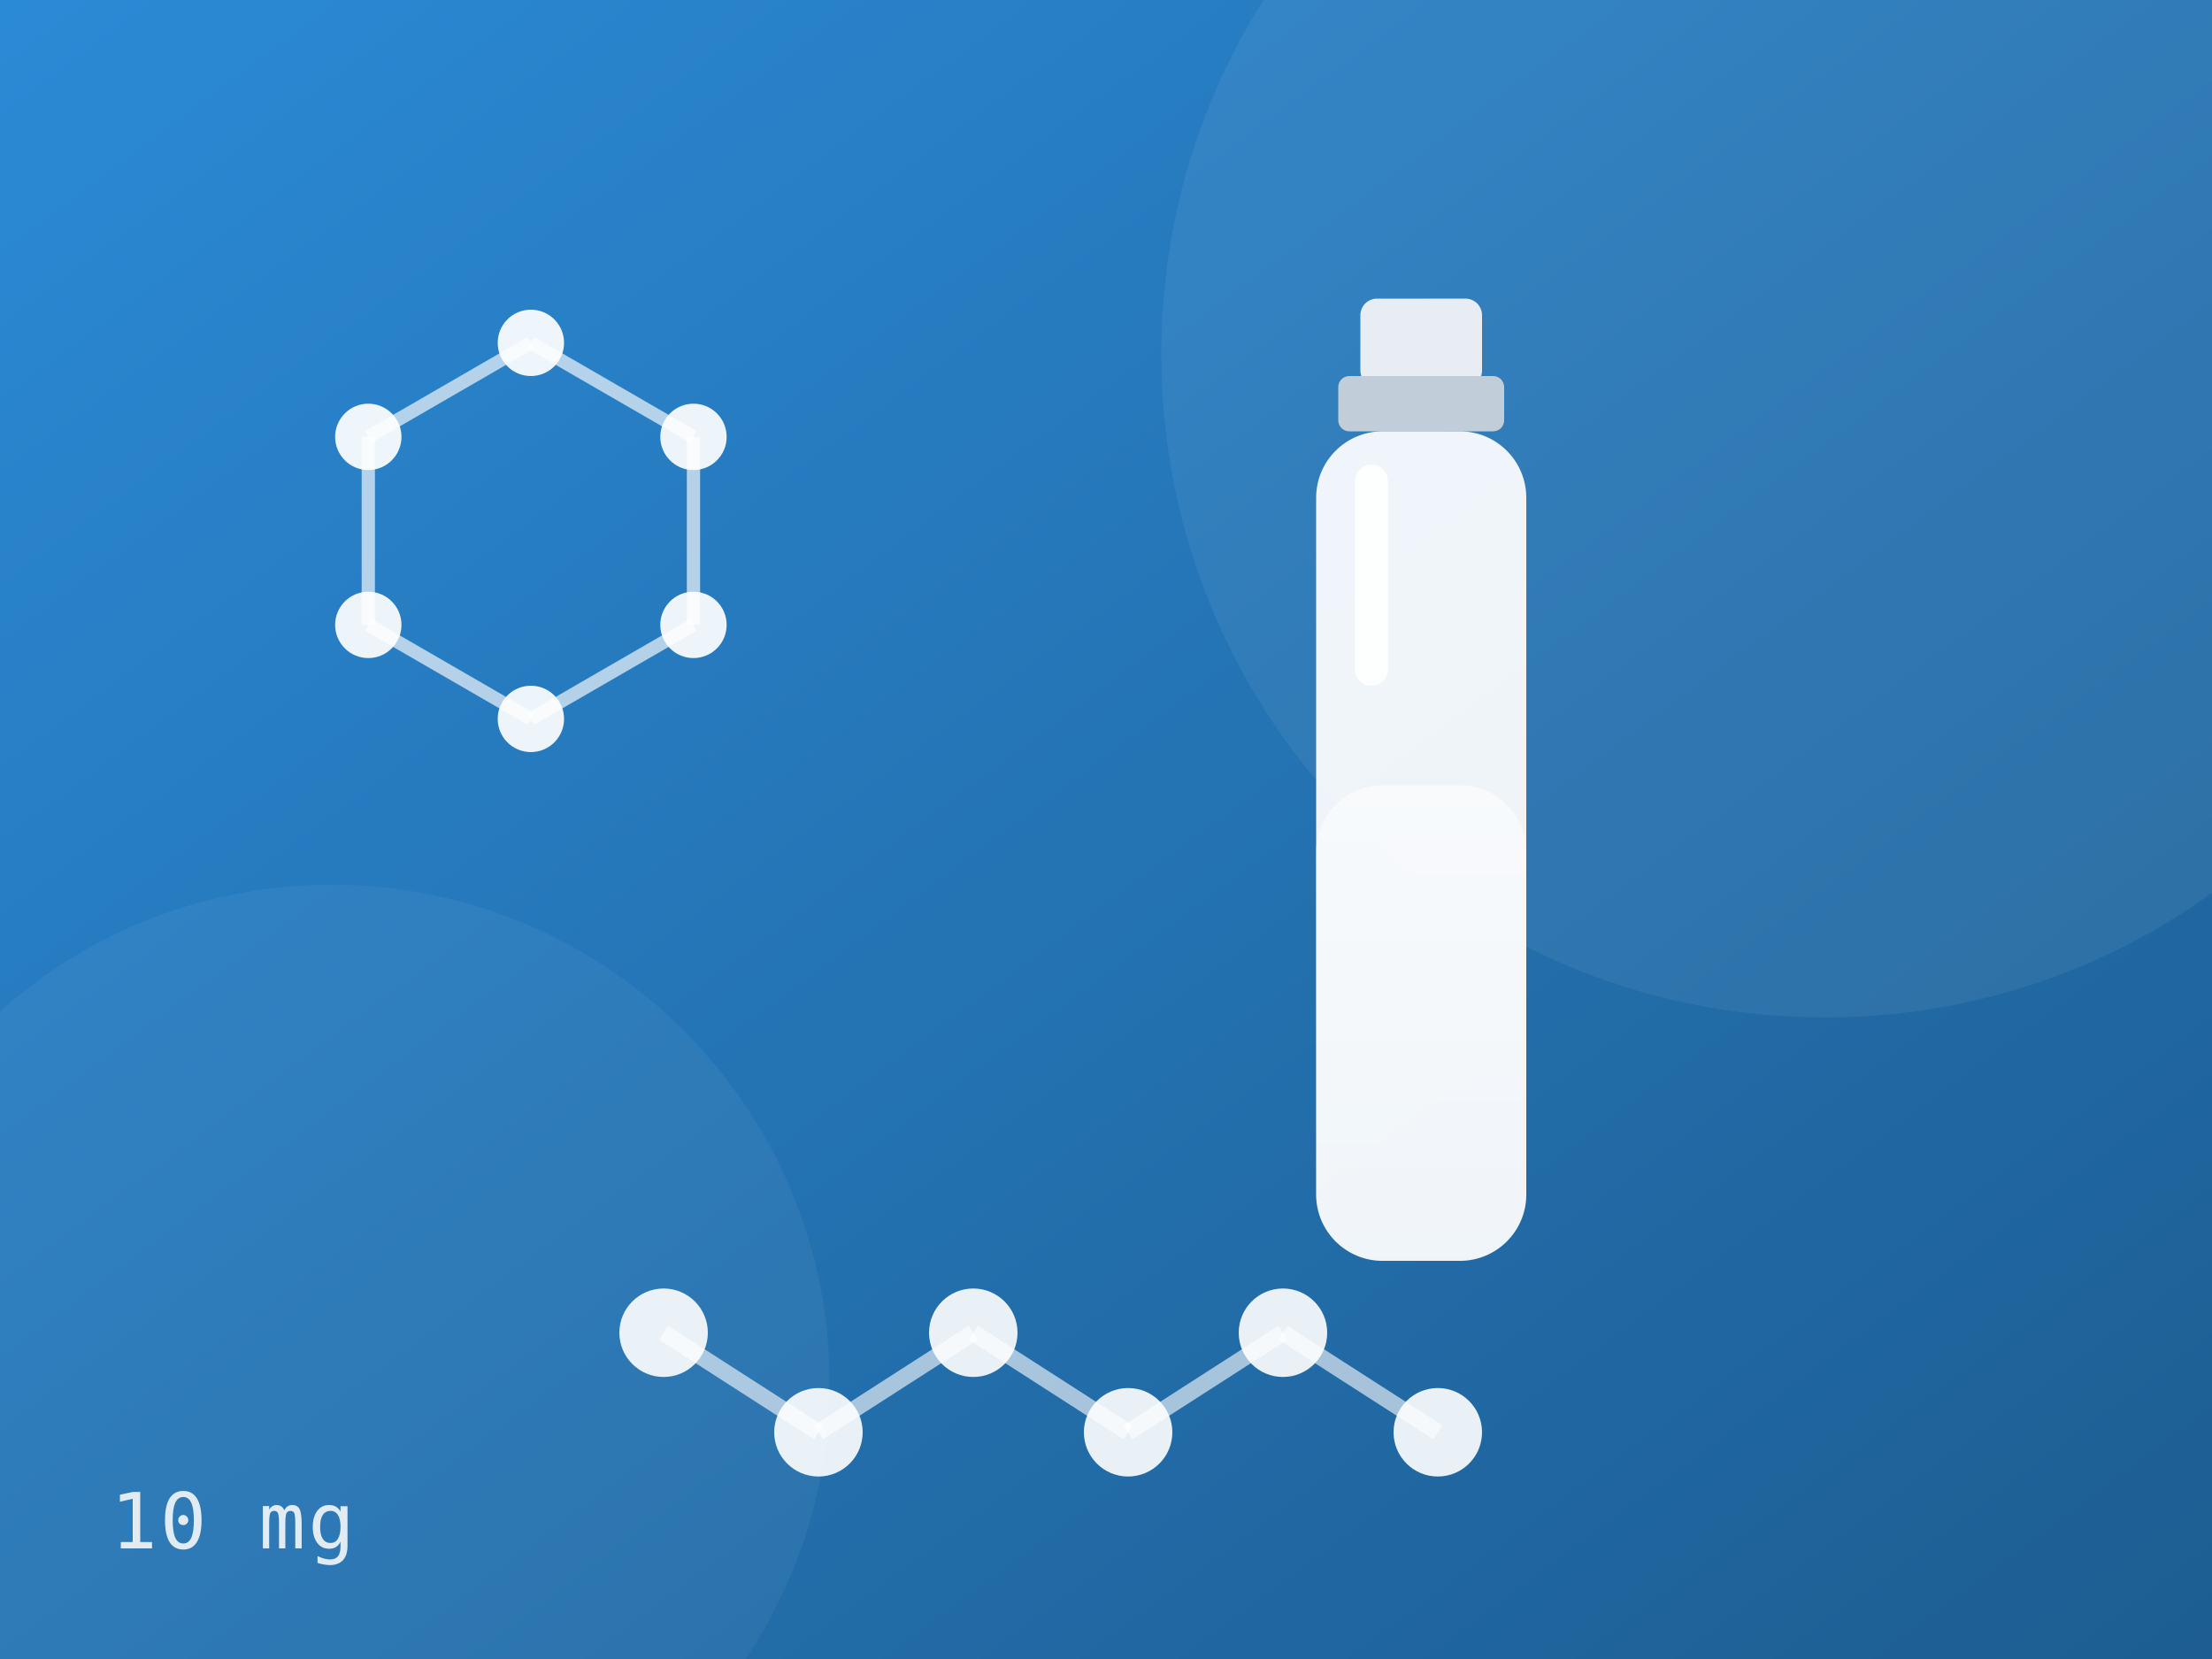
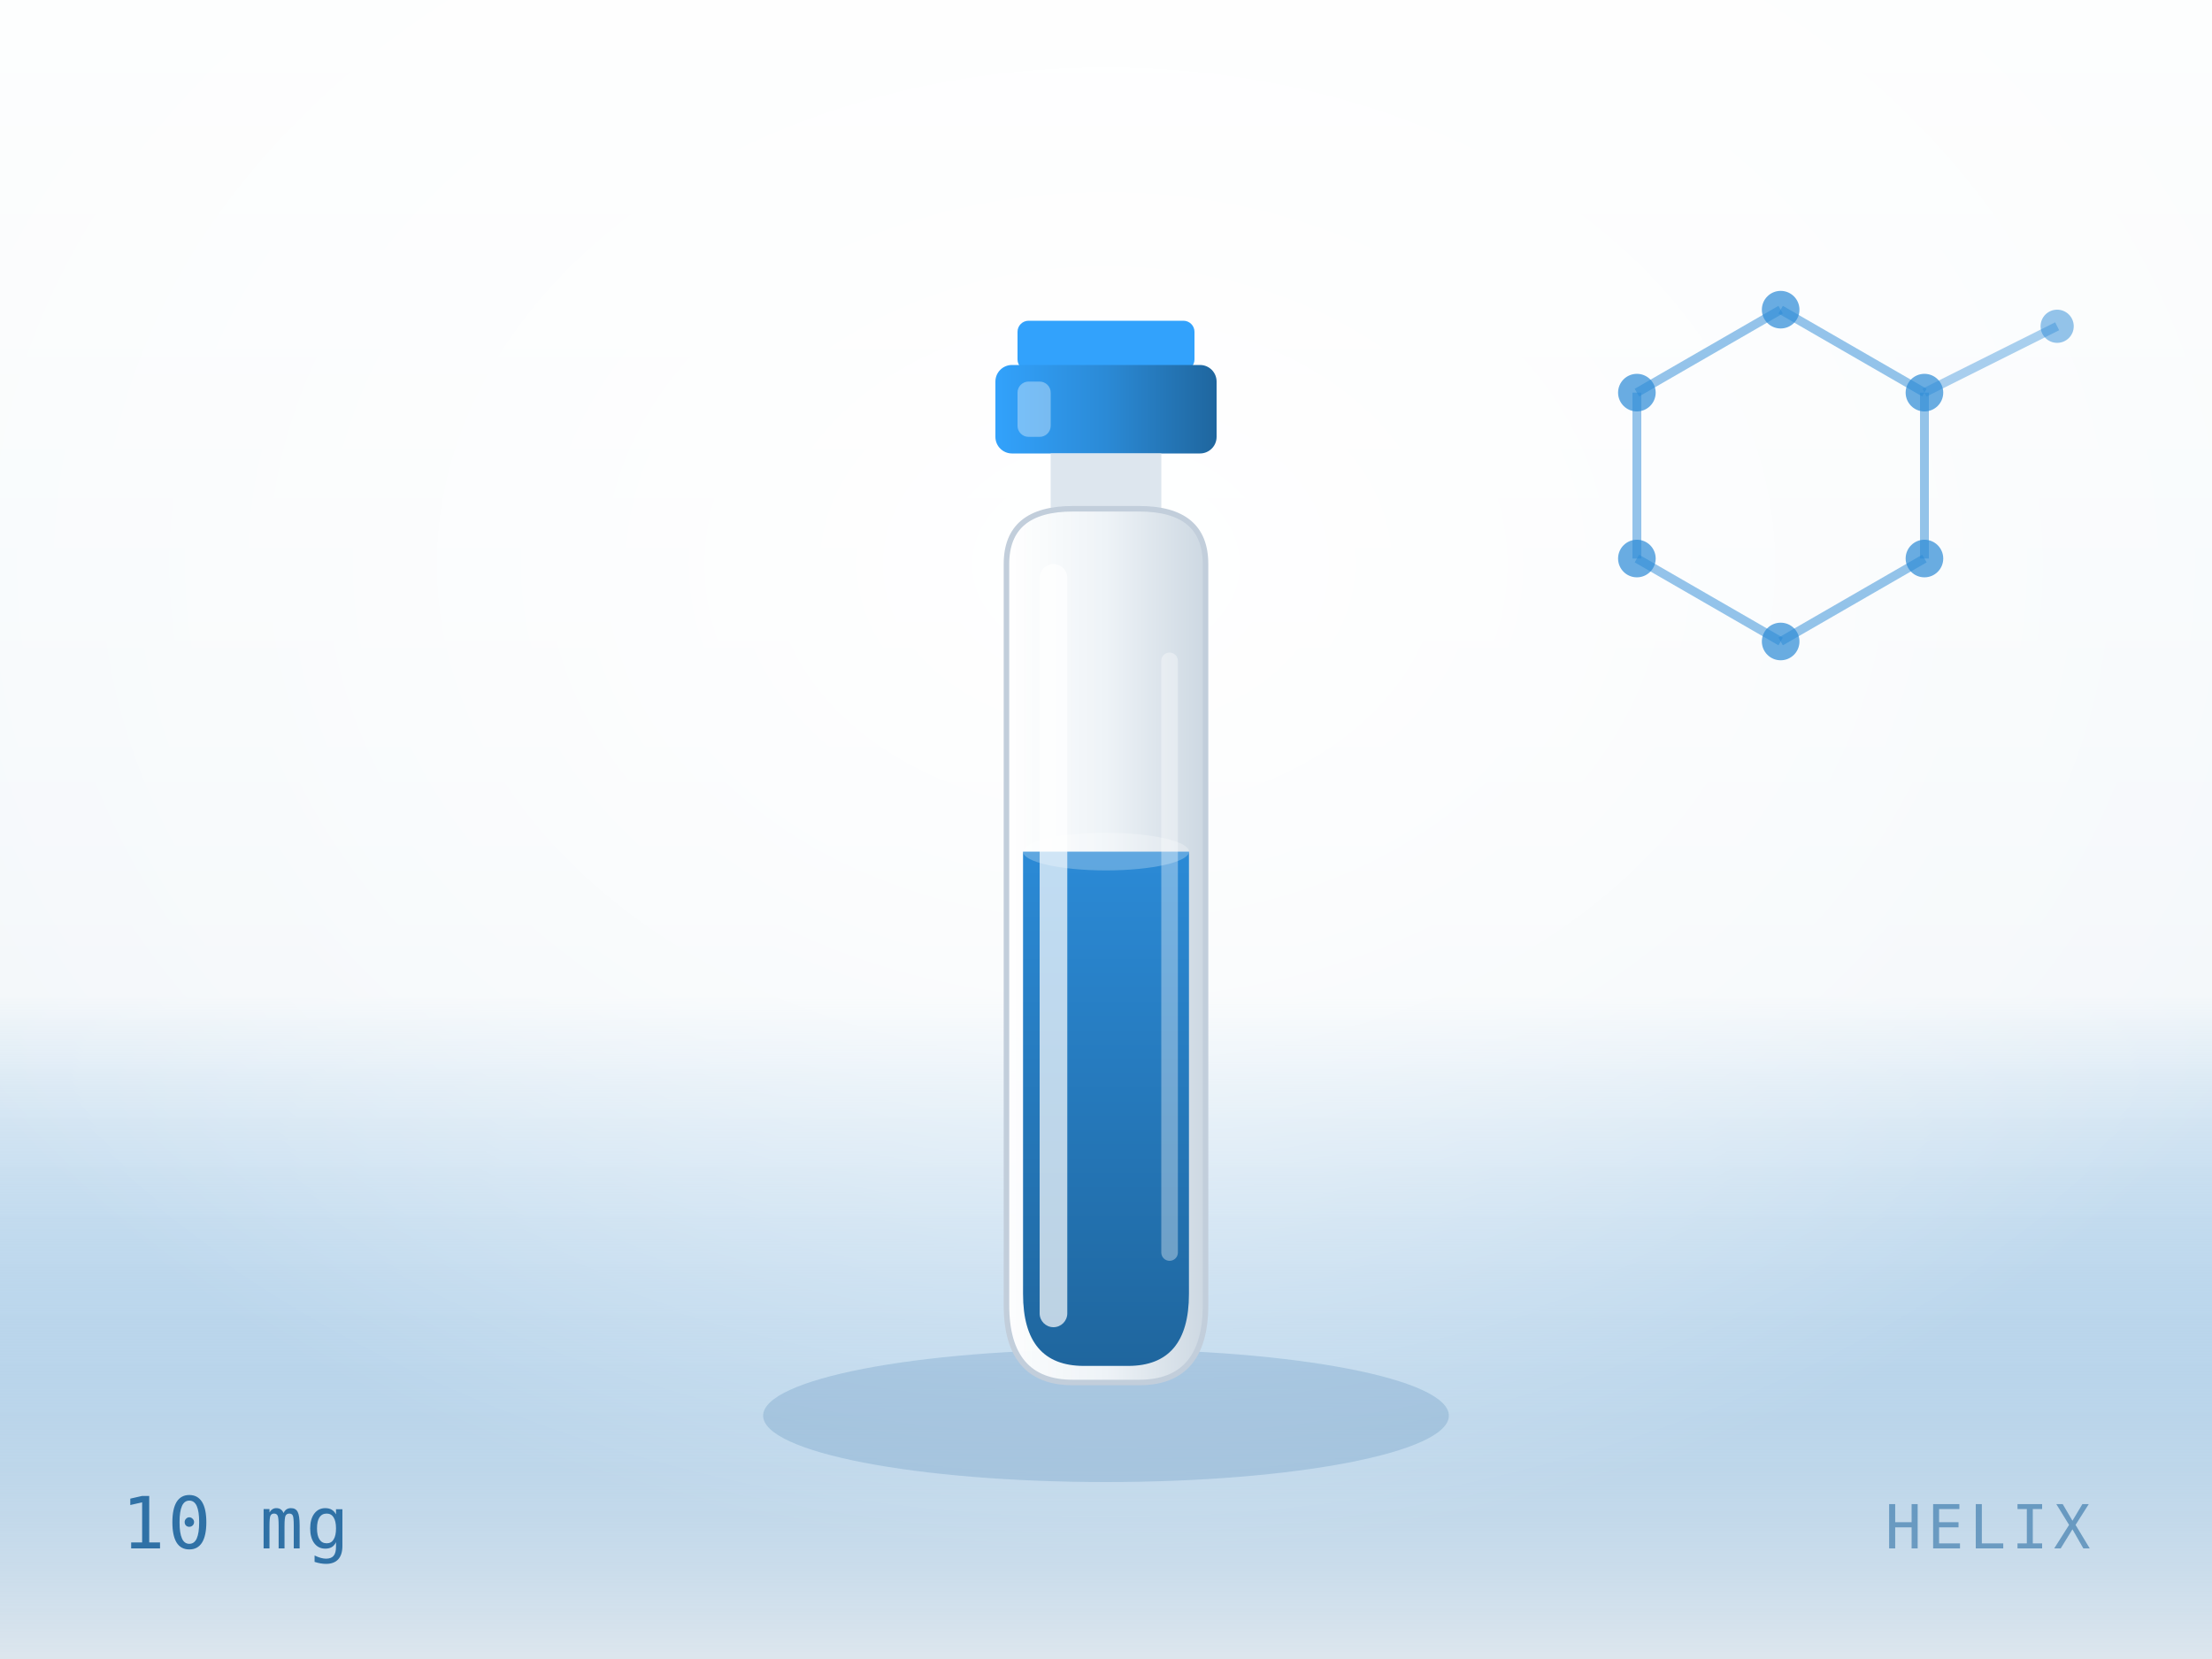
<svg xmlns="http://www.w3.org/2000/svg" viewBox="0 0 400 300" role="img" aria-label="Epitalon – 10 mg Vial">
  <defs>
-     <linearGradient id="bg" x1="0" y1="0" x2="1" y2="1">
+     <linearGradient id="bgepitalon" x1="0" y1="0" x2="0" y2="1">
+       <stop offset="0" stop-color="#fdfefe" />
+       <stop offset="0.6" stop-color="#f3f7fa" />
+       <stop offset="1" stop-color="#2b8ad6" stop-opacity="0.10" />
+     </linearGradient>
+     <radialGradient id="spotepitalon" cx="50%" cy="34%" r="60%">
+       <stop offset="0" stop-color="#ffffff" />
+       <stop offset="1" stop-color="#ffffff" stop-opacity="0" />
+     </radialGradient>
+     <linearGradient id="glassepitalon" x1="0" y1="0" x2="1" y2="0">
+       <stop offset="0" stop-color="#ffffff" stop-opacity="0.95" />
+       <stop offset="0.5" stop-color="#eef3f7" />
+       <stop offset="1" stop-color="#cdd8e2" />
+     </linearGradient>
+     <linearGradient id="liqepitalon" x1="0" y1="0" x2="0" y2="1">
      <stop offset="0" stop-color="#2b8ad6" />
-       <stop offset="1" stop-color="#1d5d91" />
+       <stop offset="1" stop-color="#1f669e" />
    </linearGradient>
-     <linearGradient id="liq" x1="0" y1="0" x2="0" y2="1">
-       <stop offset="0" stop-color="#fff" stop-opacity=".55" />
-       <stop offset="1" stop-color="#fff" stop-opacity=".12" />
+     <linearGradient id="capepitalon" x1="0" y1="0" x2="1" y2="0">
+       <stop offset="0" stop-color="#32a2fc" />
+       <stop offset="0.5" stop-color="#2b8ad6" />
+       <stop offset="1" stop-color="#1f669e" />
    </linearGradient>
  </defs>
-   <rect width="400" height="300" fill="url(#bg)" />
-   <circle cx="330" cy="64" r="120" fill="#fff" opacity="0.06" />
-   <circle cx="60" cy="250" r="90" fill="#fff" opacity="0.05" />
-   <line x1="96.0" y1="62.0" x2="125.4" y2="79.0" stroke="#fff" stroke-width="2.4" opacity="0.65" />
-   <line x1="125.4" y1="79.0" x2="125.4" y2="113.0" stroke="#fff" stroke-width="2.4" opacity="0.65" />
-   <line x1="125.4" y1="113.0" x2="96.0" y2="130.0" stroke="#fff" stroke-width="2.4" opacity="0.65" />
-   <line x1="96.0" y1="130.0" x2="66.6" y2="113.0" stroke="#fff" stroke-width="2.4" opacity="0.65" />
-   <line x1="66.6" y1="113.0" x2="66.6" y2="79.0" stroke="#fff" stroke-width="2.4" opacity="0.65" />
-   <line x1="66.6" y1="79.0" x2="96.0" y2="62.0" stroke="#fff" stroke-width="2.4" opacity="0.65" />
-   <circle cx="96.0" cy="62.0" r="6" fill="#fff" opacity="0.92" />
-   <circle cx="125.4" cy="79.0" r="6" fill="#fff" opacity="0.92" />
-   <circle cx="125.4" cy="113.0" r="6" fill="#fff" opacity="0.92" />
-   <circle cx="96.0" cy="130.0" r="6" fill="#fff" opacity="0.92" />
-   <circle cx="66.6" cy="113.0" r="6" fill="#fff" opacity="0.92" />
-   <circle cx="66.6" cy="79.0" r="6" fill="#fff" opacity="0.92" />
-   <circle cx="120" cy="241" r="8" fill="#fff" opacity="0.9" />
-   <line x1="120" y1="241" x2="148" y2="259" stroke="#fff" stroke-width="3" opacity="0.6" />
-   <circle cx="148" cy="259" r="8" fill="#fff" opacity="0.9" />
-   <line x1="148" y1="259" x2="176" y2="241" stroke="#fff" stroke-width="3" opacity="0.6" />
-   <circle cx="176" cy="241" r="8" fill="#fff" opacity="0.9" />
-   <line x1="176" y1="241" x2="204" y2="259" stroke="#fff" stroke-width="3" opacity="0.6" />
-   <circle cx="204" cy="259" r="8" fill="#fff" opacity="0.9" />
-   <line x1="204" y1="259" x2="232" y2="241" stroke="#fff" stroke-width="3" opacity="0.6" />
-   <circle cx="232" cy="241" r="8" fill="#fff" opacity="0.9" />
-   <line x1="232" y1="241" x2="260" y2="259" stroke="#fff" stroke-width="3" opacity="0.6" />
-   <circle cx="260" cy="259" r="8" fill="#fff" opacity="0.9" />
-   <g transform="translate(232,68)">
-     <rect x="14" y="-14" width="22" height="16" rx="3" fill="#e7edf2" />
-     <rect x="10" y="0" width="30" height="10" rx="2" fill="#c1cdd9" />
-     <rect x="6" y="10" width="38" height="150" rx="12" fill="#fff" opacity="0.92" />
-     <rect x="6" y="74" width="38" height="86" rx="12" fill="url(#liq)" />
-     <rect x="13" y="16" width="6" height="40" rx="3" fill="#fff" opacity="0.85" />
+   <rect width="400" height="300" fill="url(#bgepitalon)" />
+   <rect width="400" height="300" fill="url(#spotepitalon)" />
+   <line x1="322.0" y1="56.0" x2="348.0" y2="71.0" stroke="#2b8ad6" stroke-width="1.6" opacity="0.5" />
+   <line x1="348.0" y1="71.0" x2="348.0" y2="101.0" stroke="#2b8ad6" stroke-width="1.6" opacity="0.5" />
+   <line x1="348.0" y1="101.0" x2="322.0" y2="116.0" stroke="#2b8ad6" stroke-width="1.6" opacity="0.5" />
+   <line x1="322.0" y1="116.0" x2="296.0" y2="101.0" stroke="#2b8ad6" stroke-width="1.6" opacity="0.5" />
+   <line x1="296.0" y1="101.0" x2="296.0" y2="71.0" stroke="#2b8ad6" stroke-width="1.6" opacity="0.5" />
+   <line x1="296.0" y1="71.0" x2="322.0" y2="56.0" stroke="#2b8ad6" stroke-width="1.6" opacity="0.5" />
+   <circle cx="322.0" cy="56.0" r="3.4" fill="#2b8ad6" opacity="0.7" />
+   <circle cx="348.0" cy="71.0" r="3.4" fill="#2b8ad6" opacity="0.7" />
+   <circle cx="348.0" cy="101.0" r="3.4" fill="#2b8ad6" opacity="0.7" />
+   <circle cx="322.0" cy="116.0" r="3.4" fill="#2b8ad6" opacity="0.7" />
+   <circle cx="296.0" cy="101.0" r="3.4" fill="#2b8ad6" opacity="0.7" />
+   <circle cx="296.0" cy="71.0" r="3.4" fill="#2b8ad6" opacity="0.7" />
+   <line x1="348.0" y1="71.0" x2="372.0" y2="59.0" stroke="#2b8ad6" stroke-width="1.6" opacity="0.4" />
+   <circle cx="372.0" cy="59.0" r="3" fill="#2b8ad6" opacity="0.5" />
+   <ellipse cx="200" cy="256" rx="62" ry="12" fill="#1f669e" opacity="0.18" />
+   <g transform="translate(168,58)">
+     <rect x="16" y="0" width="32" height="9" rx="2" fill="#32a2fc" />
+     <rect x="12" y="8" width="40" height="16" rx="3" fill="url(#capepitalon)" />
+     <rect x="16" y="11" width="6" height="10" rx="2" fill="#ffffff" opacity="0.35" />
+     <rect x="22" y="24" width="20" height="10" fill="#dde6ee" />
+     <path d="M14 44 Q14 34 26 34 H38 Q50 34 50 44 V178 Q50 192 38 192 H26 Q14 192 14 178 Z" fill="url(#glassepitalon)" stroke="#c2cedb" stroke-width="1" />
+     <path d="M17 96 H47 V176 Q47 189 36 189 H28 Q17 189 17 176 Z" fill="url(#liqepitalon)" />
+     <ellipse cx="32" cy="96" rx="15" ry="3.4" fill="#ffffff" opacity="0.25" />
+     <rect x="20" y="44" width="5" height="138" rx="2.5" fill="#ffffff" opacity="0.7" />
+     <rect x="42" y="60" width="3" height="110" rx="1.5" fill="#ffffff" opacity="0.35" />
  </g>
-   <text x="20" y="280" font-family="'Spline Sans Mono', monospace" font-size="14" fill="#fff" opacity="0.85" letter-spacing="0.5">10 mg</text>
+   <text x="22" y="280" font-family="'Spline Sans Mono', ui-monospace, monospace" font-size="13" fill="#1f669e" opacity="0.9" letter-spacing="0.5">10 mg</text>
+   <text x="378" y="280" text-anchor="end" font-family="'Spline Sans Mono', ui-monospace, monospace" font-size="11" fill="#1f669e" opacity="0.55" letter-spacing="1">HELIX</text>
</svg>
